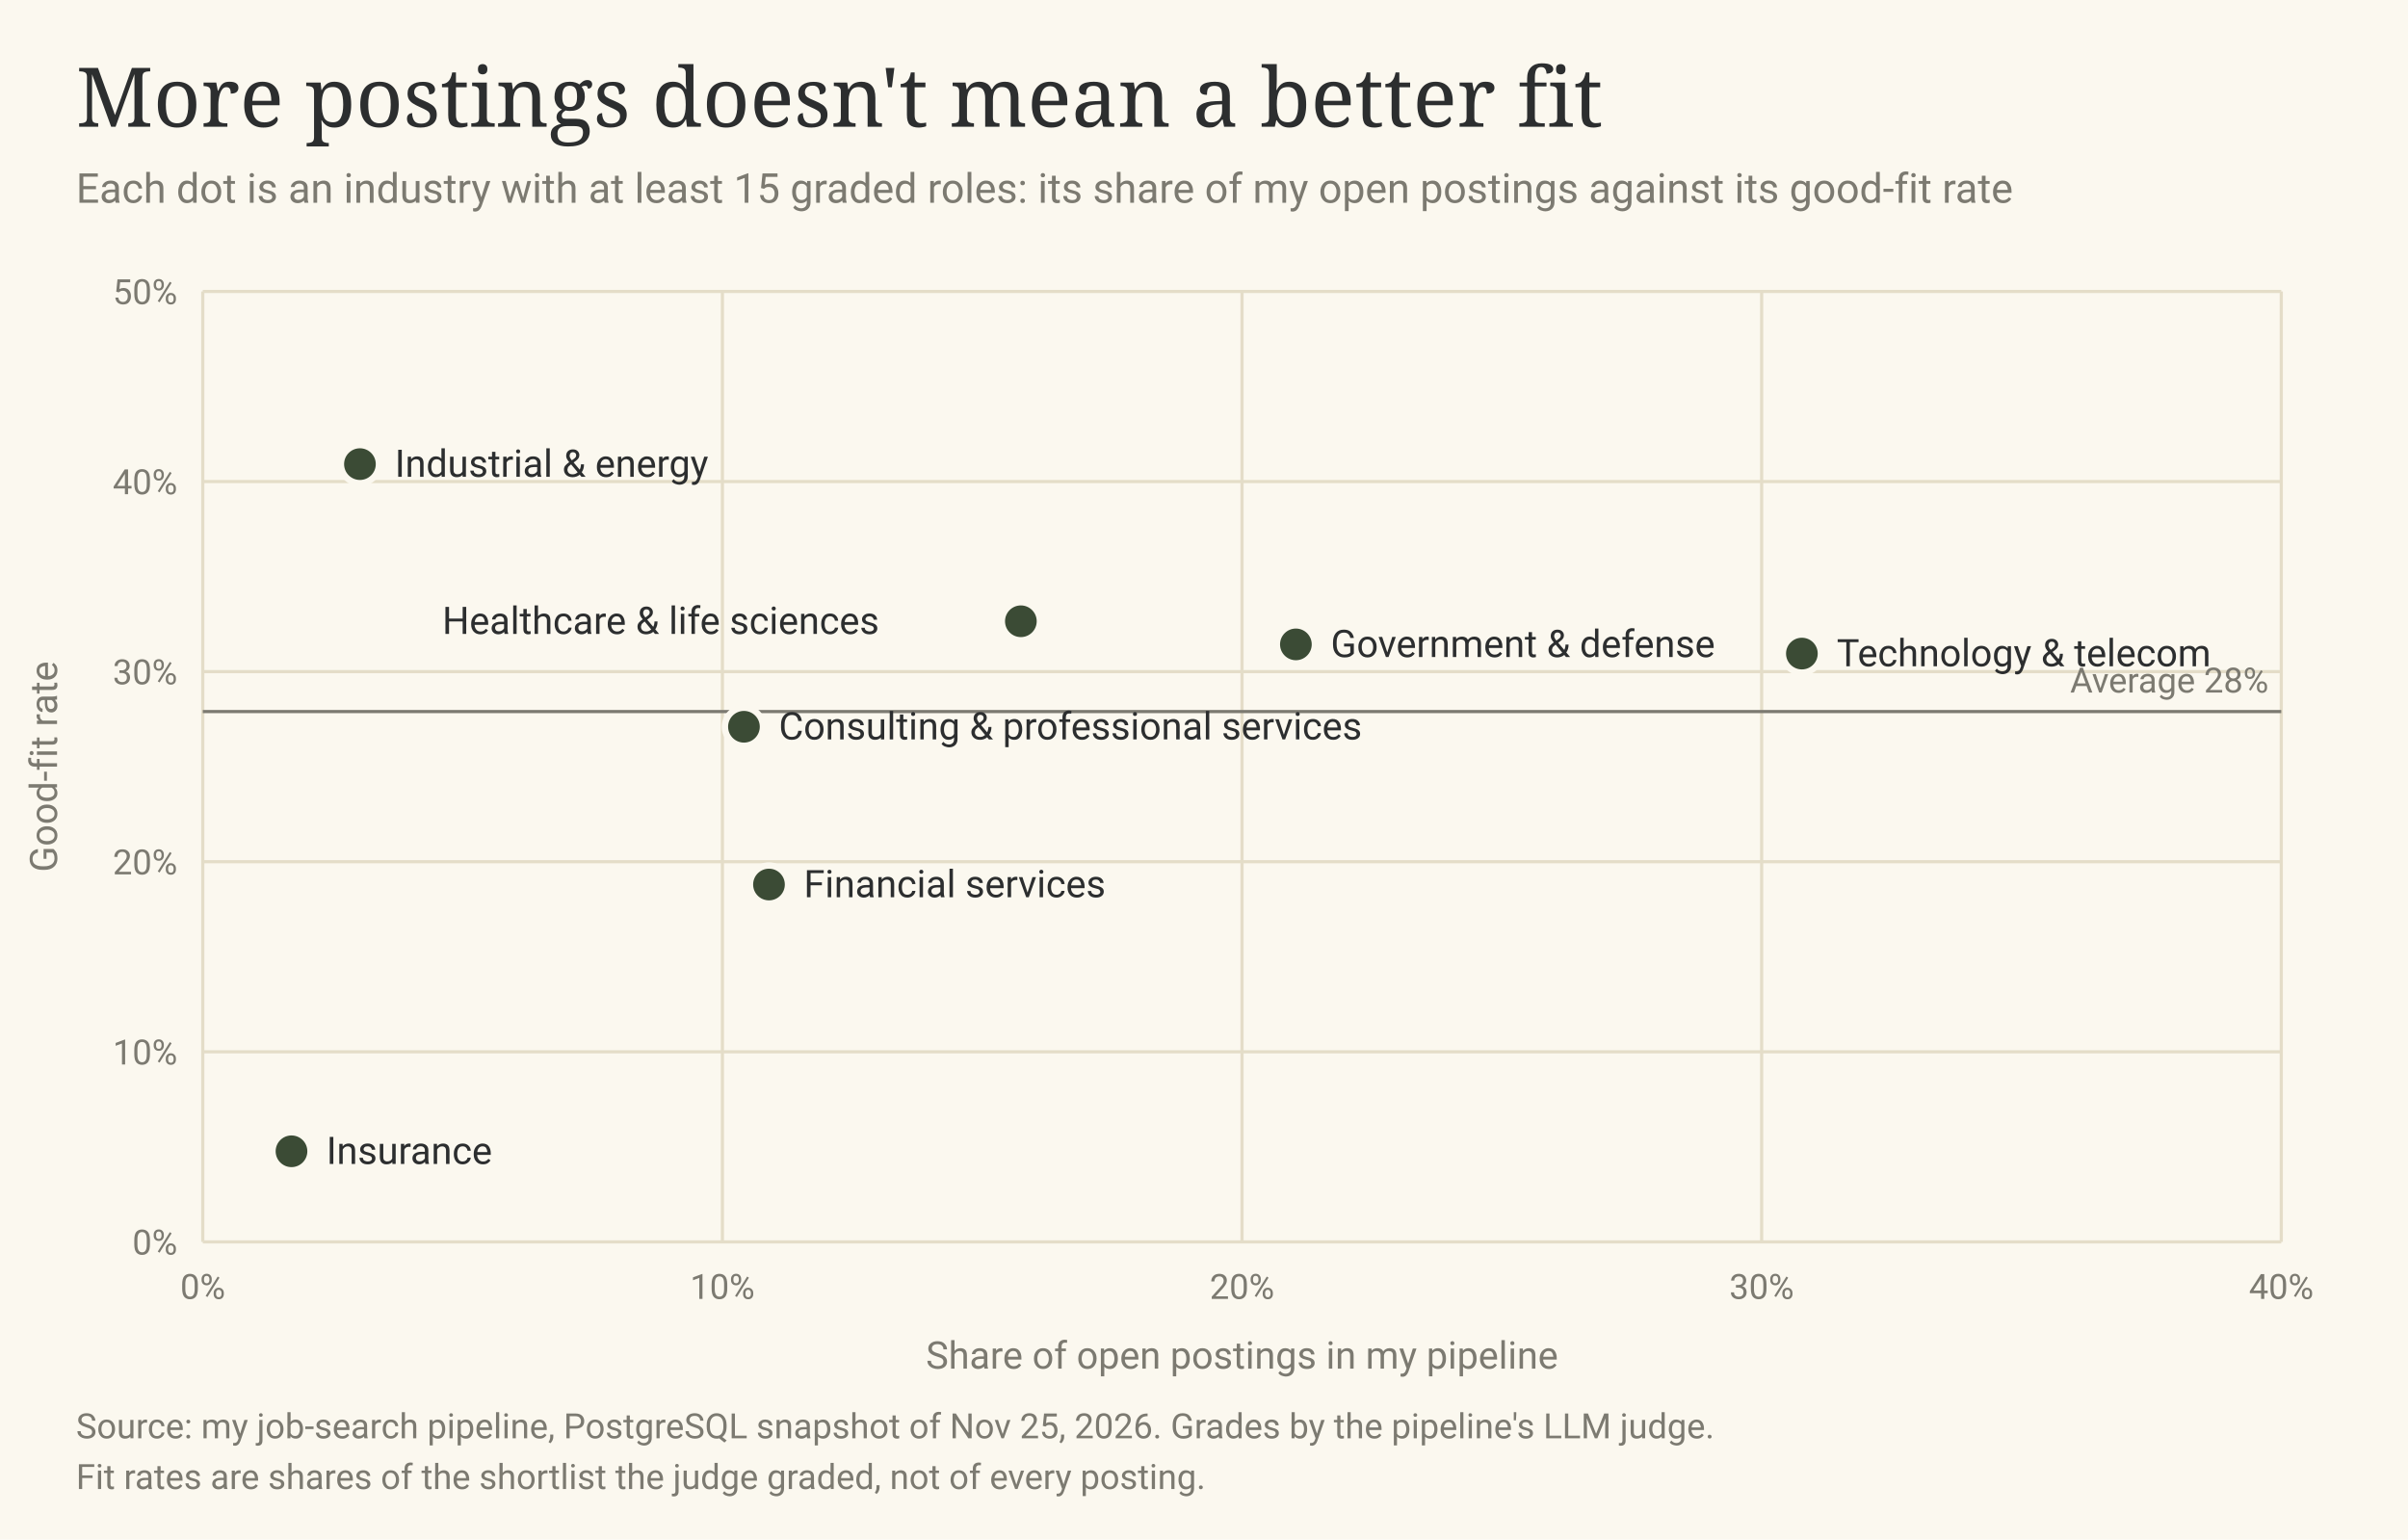
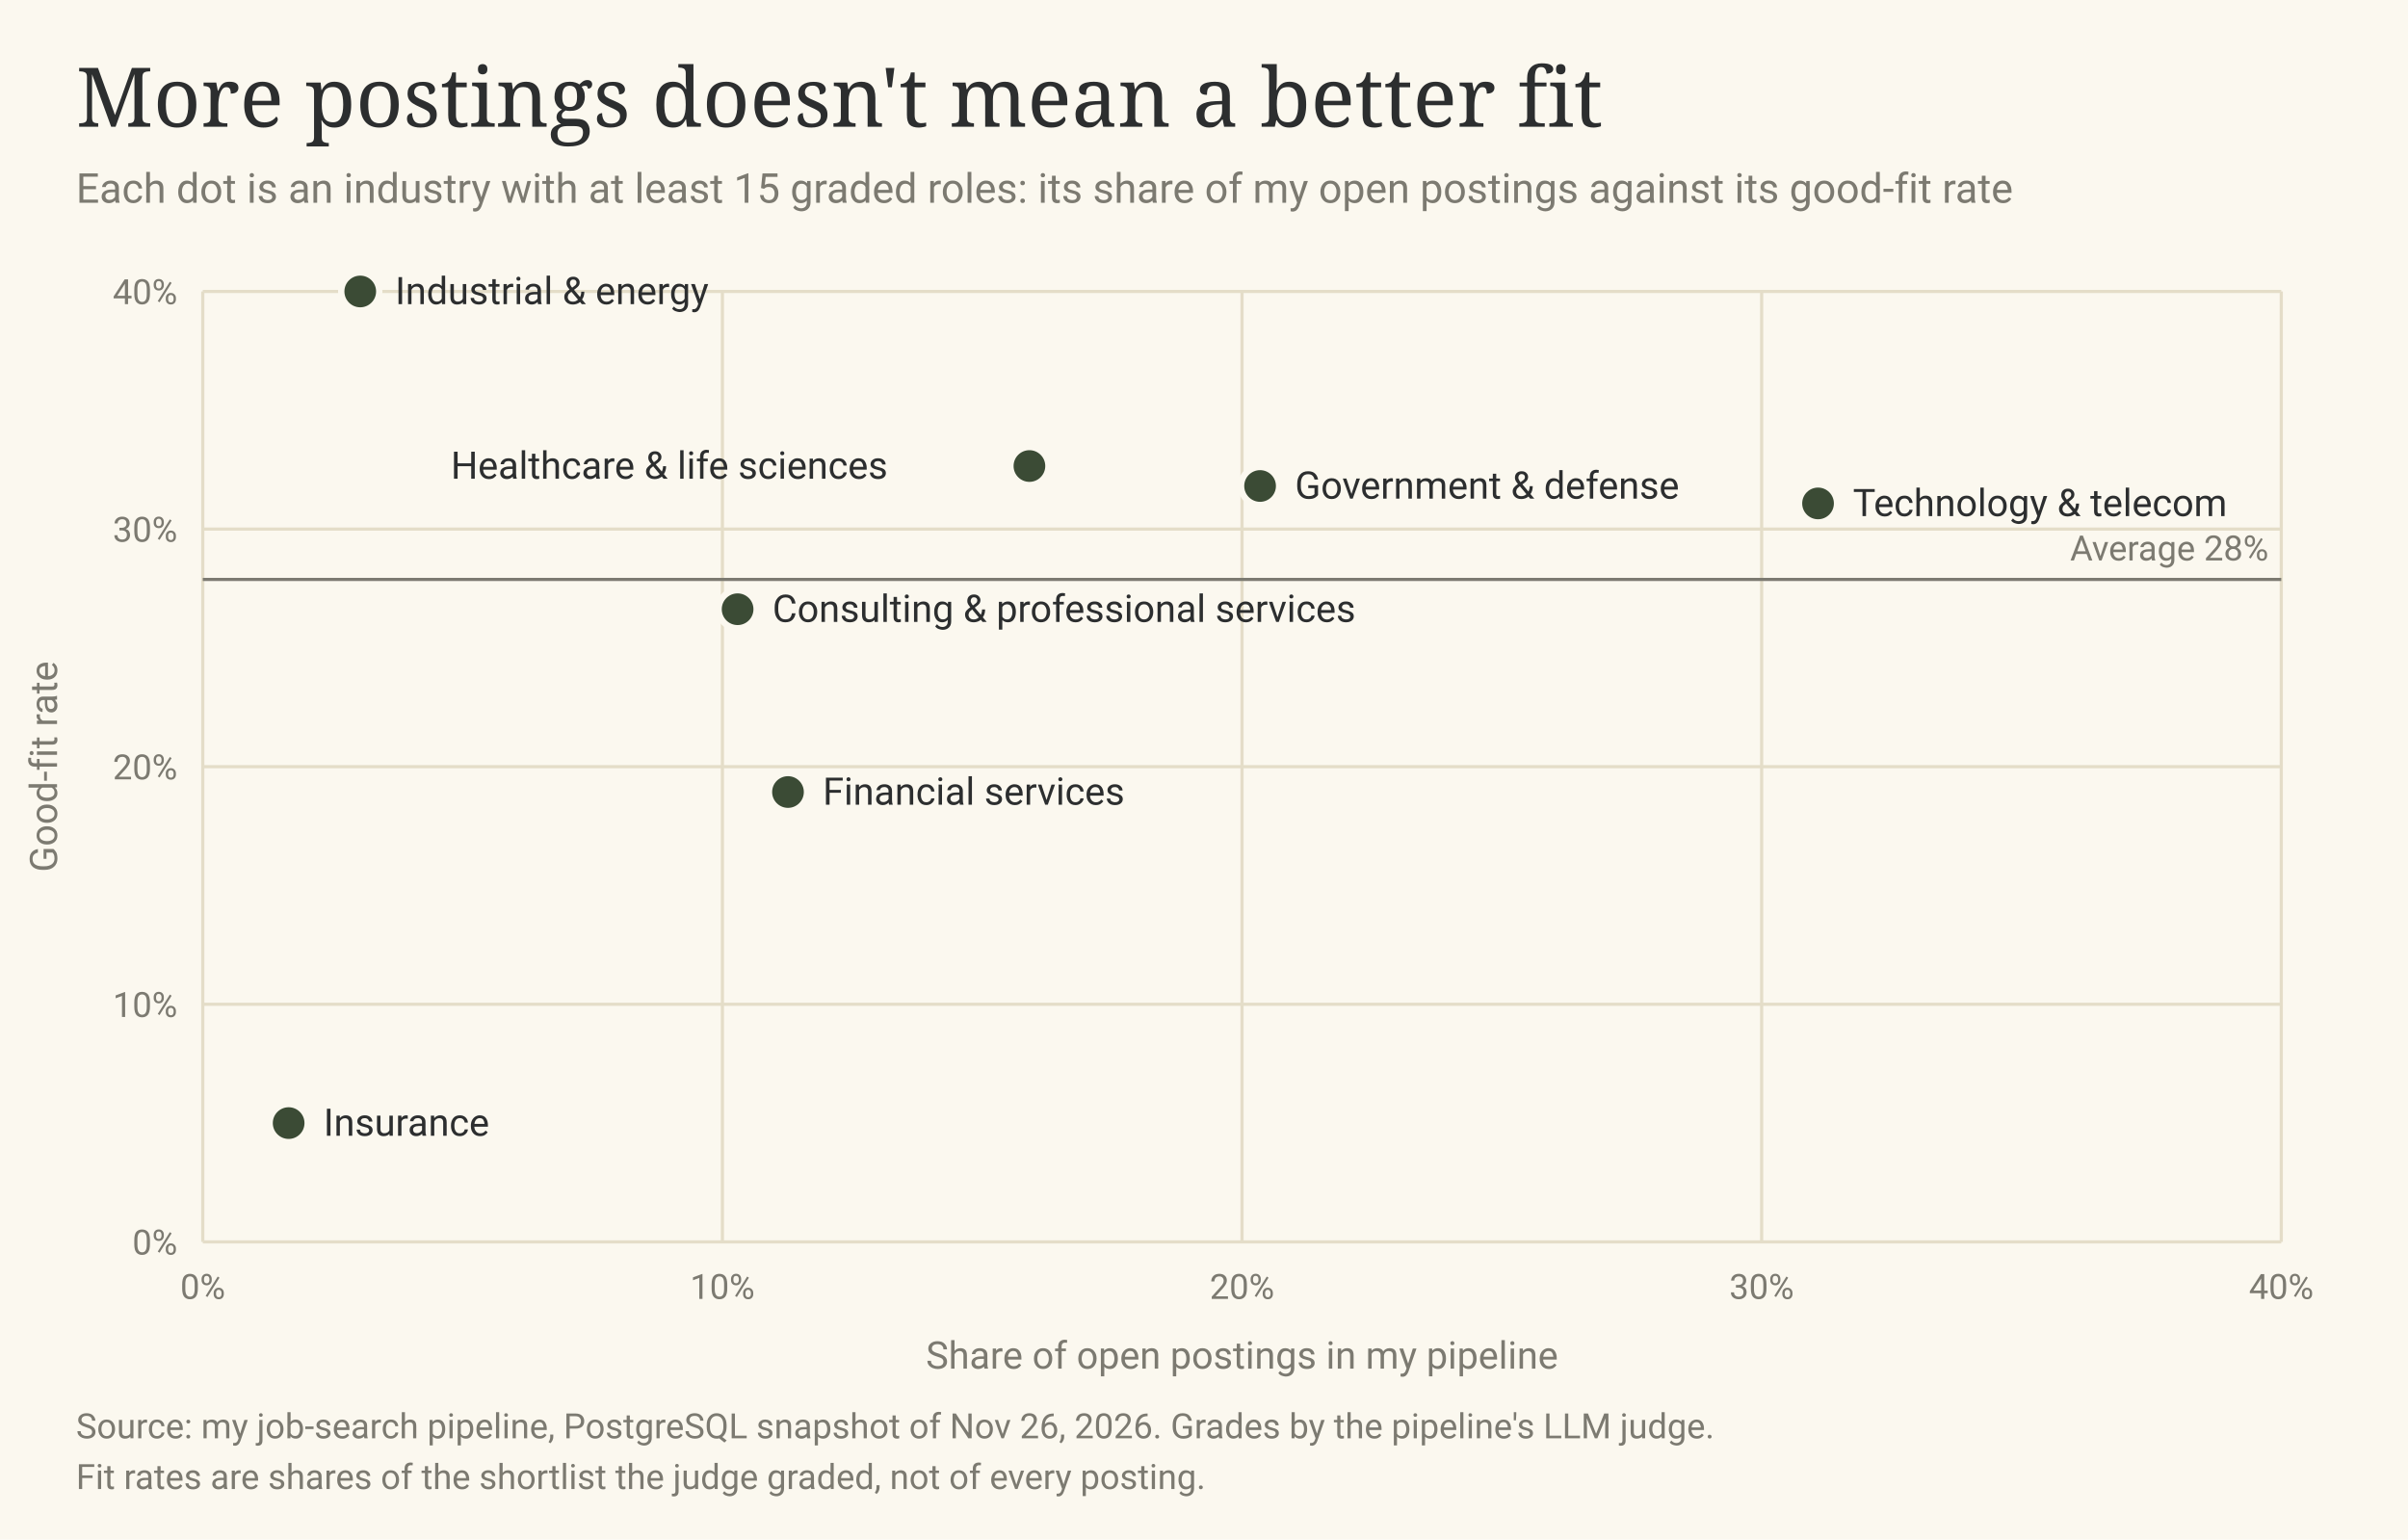
<svg xmlns="http://www.w3.org/2000/svg" viewBox="0 0 760 486" width="760" height="486" role="img" aria-labelledby="t d">
  <rect width="760" height="486" fill="#fbf8ef" />
  <text x="24" y="40" font-family="'Instrument Serif', 'Iowan Old Style', Georgia, serif" font-size="26" fill="#2c2e2f">More postings doesn't mean a better fit</text>
  <text x="24" y="64" font-family="-apple-system, BlinkMacSystemFont, 'Segoe UI', Roboto, Inter, sans-serif" font-size="13" fill="#7c7a71">Each dot is an industry with at least 15 graded roles: its share of my open postings against its good-fit rate</text>
  <line x1="64.0" y1="92" x2="64.0" y2="392" stroke="#e4ddc8" stroke-width="1" />
  <text x="64.0" y="410" text-anchor="middle" font-family="-apple-system, BlinkMacSystemFont, 'Segoe UI', Roboto, Inter, sans-serif" font-size="11" fill="#7c7a71">0%</text>
  <line x1="228.0" y1="92" x2="228.0" y2="392" stroke="#e4ddc8" stroke-width="1" />
  <text x="228.0" y="410" text-anchor="middle" font-family="-apple-system, BlinkMacSystemFont, 'Segoe UI', Roboto, Inter, sans-serif" font-size="11" fill="#7c7a71">10%</text>
  <line x1="392.0" y1="92" x2="392.0" y2="392" stroke="#e4ddc8" stroke-width="1" />
  <text x="392.0" y="410" text-anchor="middle" font-family="-apple-system, BlinkMacSystemFont, 'Segoe UI', Roboto, Inter, sans-serif" font-size="11" fill="#7c7a71">20%</text>
  <line x1="556.0" y1="92" x2="556.0" y2="392" stroke="#e4ddc8" stroke-width="1" />
  <text x="556.0" y="410" text-anchor="middle" font-family="-apple-system, BlinkMacSystemFont, 'Segoe UI', Roboto, Inter, sans-serif" font-size="11" fill="#7c7a71">30%</text>
  <line x1="720.0" y1="92" x2="720.0" y2="392" stroke="#e4ddc8" stroke-width="1" />
  <text x="720.0" y="410" text-anchor="middle" font-family="-apple-system, BlinkMacSystemFont, 'Segoe UI', Roboto, Inter, sans-serif" font-size="11" fill="#7c7a71">40%</text>
  <line x1="64" y1="392.0" x2="720" y2="392.0" stroke="#e4ddc8" stroke-width="1" />
  <text x="56" y="396.0" text-anchor="end" font-family="-apple-system, BlinkMacSystemFont, 'Segoe UI', Roboto, Inter, sans-serif" font-size="11" fill="#7c7a71">0%</text>
-   <line x1="64" y1="332.0" x2="720" y2="332.0" stroke="#e4ddc8" stroke-width="1" />
-   <text x="56" y="336.0" text-anchor="end" font-family="-apple-system, BlinkMacSystemFont, 'Segoe UI', Roboto, Inter, sans-serif" font-size="11" fill="#7c7a71">10%</text>
-   <line x1="64" y1="272.0" x2="720" y2="272.0" stroke="#e4ddc8" stroke-width="1" />
-   <text x="56" y="276.0" text-anchor="end" font-family="-apple-system, BlinkMacSystemFont, 'Segoe UI', Roboto, Inter, sans-serif" font-size="11" fill="#7c7a71">20%</text>
-   <line x1="64" y1="212.0" x2="720" y2="212.0" stroke="#e4ddc8" stroke-width="1" />
-   <text x="56" y="216.0" text-anchor="end" font-family="-apple-system, BlinkMacSystemFont, 'Segoe UI', Roboto, Inter, sans-serif" font-size="11" fill="#7c7a71">30%</text>
-   <line x1="64" y1="152.0" x2="720" y2="152.0" stroke="#e4ddc8" stroke-width="1" />
-   <text x="56" y="156.0" text-anchor="end" font-family="-apple-system, BlinkMacSystemFont, 'Segoe UI', Roboto, Inter, sans-serif" font-size="11" fill="#7c7a71">40%</text>
+   <line x1="64" y1="317.0" x2="720" y2="317.0" stroke="#e4ddc8" stroke-width="1" />
+   <text x="56" y="321.0" text-anchor="end" font-family="-apple-system, BlinkMacSystemFont, 'Segoe UI', Roboto, Inter, sans-serif" font-size="11" fill="#7c7a71">10%</text>
+   <line x1="64" y1="242.0" x2="720" y2="242.0" stroke="#e4ddc8" stroke-width="1" />
+   <text x="56" y="246.0" text-anchor="end" font-family="-apple-system, BlinkMacSystemFont, 'Segoe UI', Roboto, Inter, sans-serif" font-size="11" fill="#7c7a71">20%</text>
+   <line x1="64" y1="167.0" x2="720" y2="167.0" stroke="#e4ddc8" stroke-width="1" />
+   <text x="56" y="171.0" text-anchor="end" font-family="-apple-system, BlinkMacSystemFont, 'Segoe UI', Roboto, Inter, sans-serif" font-size="11" fill="#7c7a71">30%</text>
  <line x1="64" y1="92.0" x2="720" y2="92.0" stroke="#e4ddc8" stroke-width="1" />
-   <text x="56" y="96.0" text-anchor="end" font-family="-apple-system, BlinkMacSystemFont, 'Segoe UI', Roboto, Inter, sans-serif" font-size="11" fill="#7c7a71">50%</text>
+   <text x="56" y="96.0" text-anchor="end" font-family="-apple-system, BlinkMacSystemFont, 'Segoe UI', Roboto, Inter, sans-serif" font-size="11" fill="#7c7a71">40%</text>
  <text x="392.0" y="432" text-anchor="middle" font-family="-apple-system, BlinkMacSystemFont, 'Segoe UI', Roboto, Inter, sans-serif" font-size="12" fill="#7c7a71">Share of open postings in my pipeline</text>
  <text transform="translate(18 242.0) rotate(-90)" text-anchor="middle" font-family="-apple-system, BlinkMacSystemFont, 'Segoe UI', Roboto, Inter, sans-serif" font-size="12" fill="#7c7a71">Good-fit rate</text>
-   <line x1="64" y1="224.6" x2="720" y2="224.6" stroke="#7c7a71" stroke-width="1" />
-   <text x="716" y="218.6" text-anchor="end" font-family="-apple-system, BlinkMacSystemFont, 'Segoe UI', Roboto, Inter, sans-serif" font-size="11" fill="#7c7a71">Average 28%</text>
+   <line x1="64" y1="182.9" x2="720" y2="182.9" stroke="#7c7a71" stroke-width="1" />
+   <text x="716" y="176.9" text-anchor="end" font-family="-apple-system, BlinkMacSystemFont, 'Segoe UI', Roboto, Inter, sans-serif" font-size="11" fill="#7c7a71">Average 28%</text>
  <g>
-     <circle cx="113.6" cy="146.5" r="6" fill="#3b4b35" stroke="#fbf8ef" stroke-width="2" />
-     <text x="124.6" y="150.5" font-family="-apple-system, BlinkMacSystemFont, 'Segoe UI', Roboto, Inter, sans-serif" font-size="12" fill="#2c2e2f">Industrial &amp; energy</text>
+     <circle cx="113.7" cy="92.0" r="6" fill="#3b4b35" stroke="#fbf8ef" stroke-width="2" />
+     <text x="124.7" y="96.0" font-family="-apple-system, BlinkMacSystemFont, 'Segoe UI', Roboto, Inter, sans-serif" font-size="12" fill="#2c2e2f">Industrial &amp; energy</text>
  </g>
  <g>
-     <circle cx="322.2" cy="196.1" r="6" fill="#3b4b35" stroke="#fbf8ef" stroke-width="2" />
-     <text x="139.6" y="200.1" font-family="-apple-system, BlinkMacSystemFont, 'Segoe UI', Roboto, Inter, sans-serif" font-size="12" fill="#2c2e2f">Healthcare &amp; life sciences</text>
+     <circle cx="324.9" cy="147.1" r="6" fill="#3b4b35" stroke="#fbf8ef" stroke-width="2" />
+     <text x="142.3" y="151.1" font-family="-apple-system, BlinkMacSystemFont, 'Segoe UI', Roboto, Inter, sans-serif" font-size="12" fill="#2c2e2f">Healthcare &amp; life sciences</text>
  </g>
  <g>
-     <circle cx="409.0" cy="203.4" r="6" fill="#3b4b35" stroke="#fbf8ef" stroke-width="2" />
-     <text x="420.0" y="207.4" font-family="-apple-system, BlinkMacSystemFont, 'Segoe UI', Roboto, Inter, sans-serif" font-size="12" fill="#2c2e2f">Government &amp; defense</text>
+     <circle cx="397.7" cy="153.4" r="6" fill="#3b4b35" stroke="#fbf8ef" stroke-width="2" />
+     <text x="408.7" y="157.4" font-family="-apple-system, BlinkMacSystemFont, 'Segoe UI', Roboto, Inter, sans-serif" font-size="12" fill="#2c2e2f">Government &amp; defense</text>
  </g>
  <g>
-     <circle cx="568.7" cy="206.3" r="6" fill="#3b4b35" stroke="#fbf8ef" stroke-width="2" />
-     <text x="579.7" y="210.3" font-family="-apple-system, BlinkMacSystemFont, 'Segoe UI', Roboto, Inter, sans-serif" font-size="12" fill="#2c2e2f">Technology &amp; telecom</text>
+     <circle cx="573.8" cy="158.9" r="6" fill="#3b4b35" stroke="#fbf8ef" stroke-width="2" />
+     <text x="584.8" y="162.9" font-family="-apple-system, BlinkMacSystemFont, 'Segoe UI', Roboto, Inter, sans-serif" font-size="12" fill="#2c2e2f">Technology &amp; telecom</text>
  </g>
  <g>
-     <circle cx="234.8" cy="229.4" r="6" fill="#3b4b35" stroke="#fbf8ef" stroke-width="2" />
-     <text x="245.8" y="233.4" font-family="-apple-system, BlinkMacSystemFont, 'Segoe UI', Roboto, Inter, sans-serif" font-size="12" fill="#2c2e2f">Consulting &amp; professional services</text>
+     <circle cx="232.8" cy="192.3" r="6" fill="#3b4b35" stroke="#fbf8ef" stroke-width="2" />
+     <text x="243.8" y="196.3" font-family="-apple-system, BlinkMacSystemFont, 'Segoe UI', Roboto, Inter, sans-serif" font-size="12" fill="#2c2e2f">Consulting &amp; professional services</text>
  </g>
  <g>
-     <circle cx="242.7" cy="279.2" r="6" fill="#3b4b35" stroke="#fbf8ef" stroke-width="2" />
-     <text x="253.7" y="283.2" font-family="-apple-system, BlinkMacSystemFont, 'Segoe UI', Roboto, Inter, sans-serif" font-size="12" fill="#2c2e2f">Financial services</text>
+     <circle cx="248.7" cy="250.0" r="6" fill="#3b4b35" stroke="#fbf8ef" stroke-width="2" />
+     <text x="259.7" y="254.0" font-family="-apple-system, BlinkMacSystemFont, 'Segoe UI', Roboto, Inter, sans-serif" font-size="12" fill="#2c2e2f">Financial services</text>
  </g>
  <g>
-     <circle cx="92.0" cy="363.4" r="6" fill="#3b4b35" stroke="#fbf8ef" stroke-width="2" />
-     <text x="103.0" y="367.4" font-family="-apple-system, BlinkMacSystemFont, 'Segoe UI', Roboto, Inter, sans-serif" font-size="12" fill="#2c2e2f">Insurance</text>
+     <circle cx="91.1" cy="354.5" r="6" fill="#3b4b35" stroke="#fbf8ef" stroke-width="2" />
+     <text x="102.1" y="358.5" font-family="-apple-system, BlinkMacSystemFont, 'Segoe UI', Roboto, Inter, sans-serif" font-size="12" fill="#2c2e2f">Insurance</text>
  </g>
-   <text x="24" y="454" font-family="-apple-system, BlinkMacSystemFont, 'Segoe UI', Roboto, Inter, sans-serif" font-size="11" fill="#7c7a71">Source: my job-search pipeline, PostgreSQL snapshot of Nov 25, 2026. Grades by the pipeline's LLM judge.</text>
+   <text x="24" y="454" font-family="-apple-system, BlinkMacSystemFont, 'Segoe UI', Roboto, Inter, sans-serif" font-size="11" fill="#7c7a71">Source: my job-search pipeline, PostgreSQL snapshot of Nov 26, 2026. Grades by the pipeline's LLM judge.</text>
  <text x="24" y="470" font-family="-apple-system, BlinkMacSystemFont, 'Segoe UI', Roboto, Inter, sans-serif" font-size="11" fill="#7c7a71">Fit rates are shares of the shortlist the judge graded, not of every posting.</text>
</svg>
